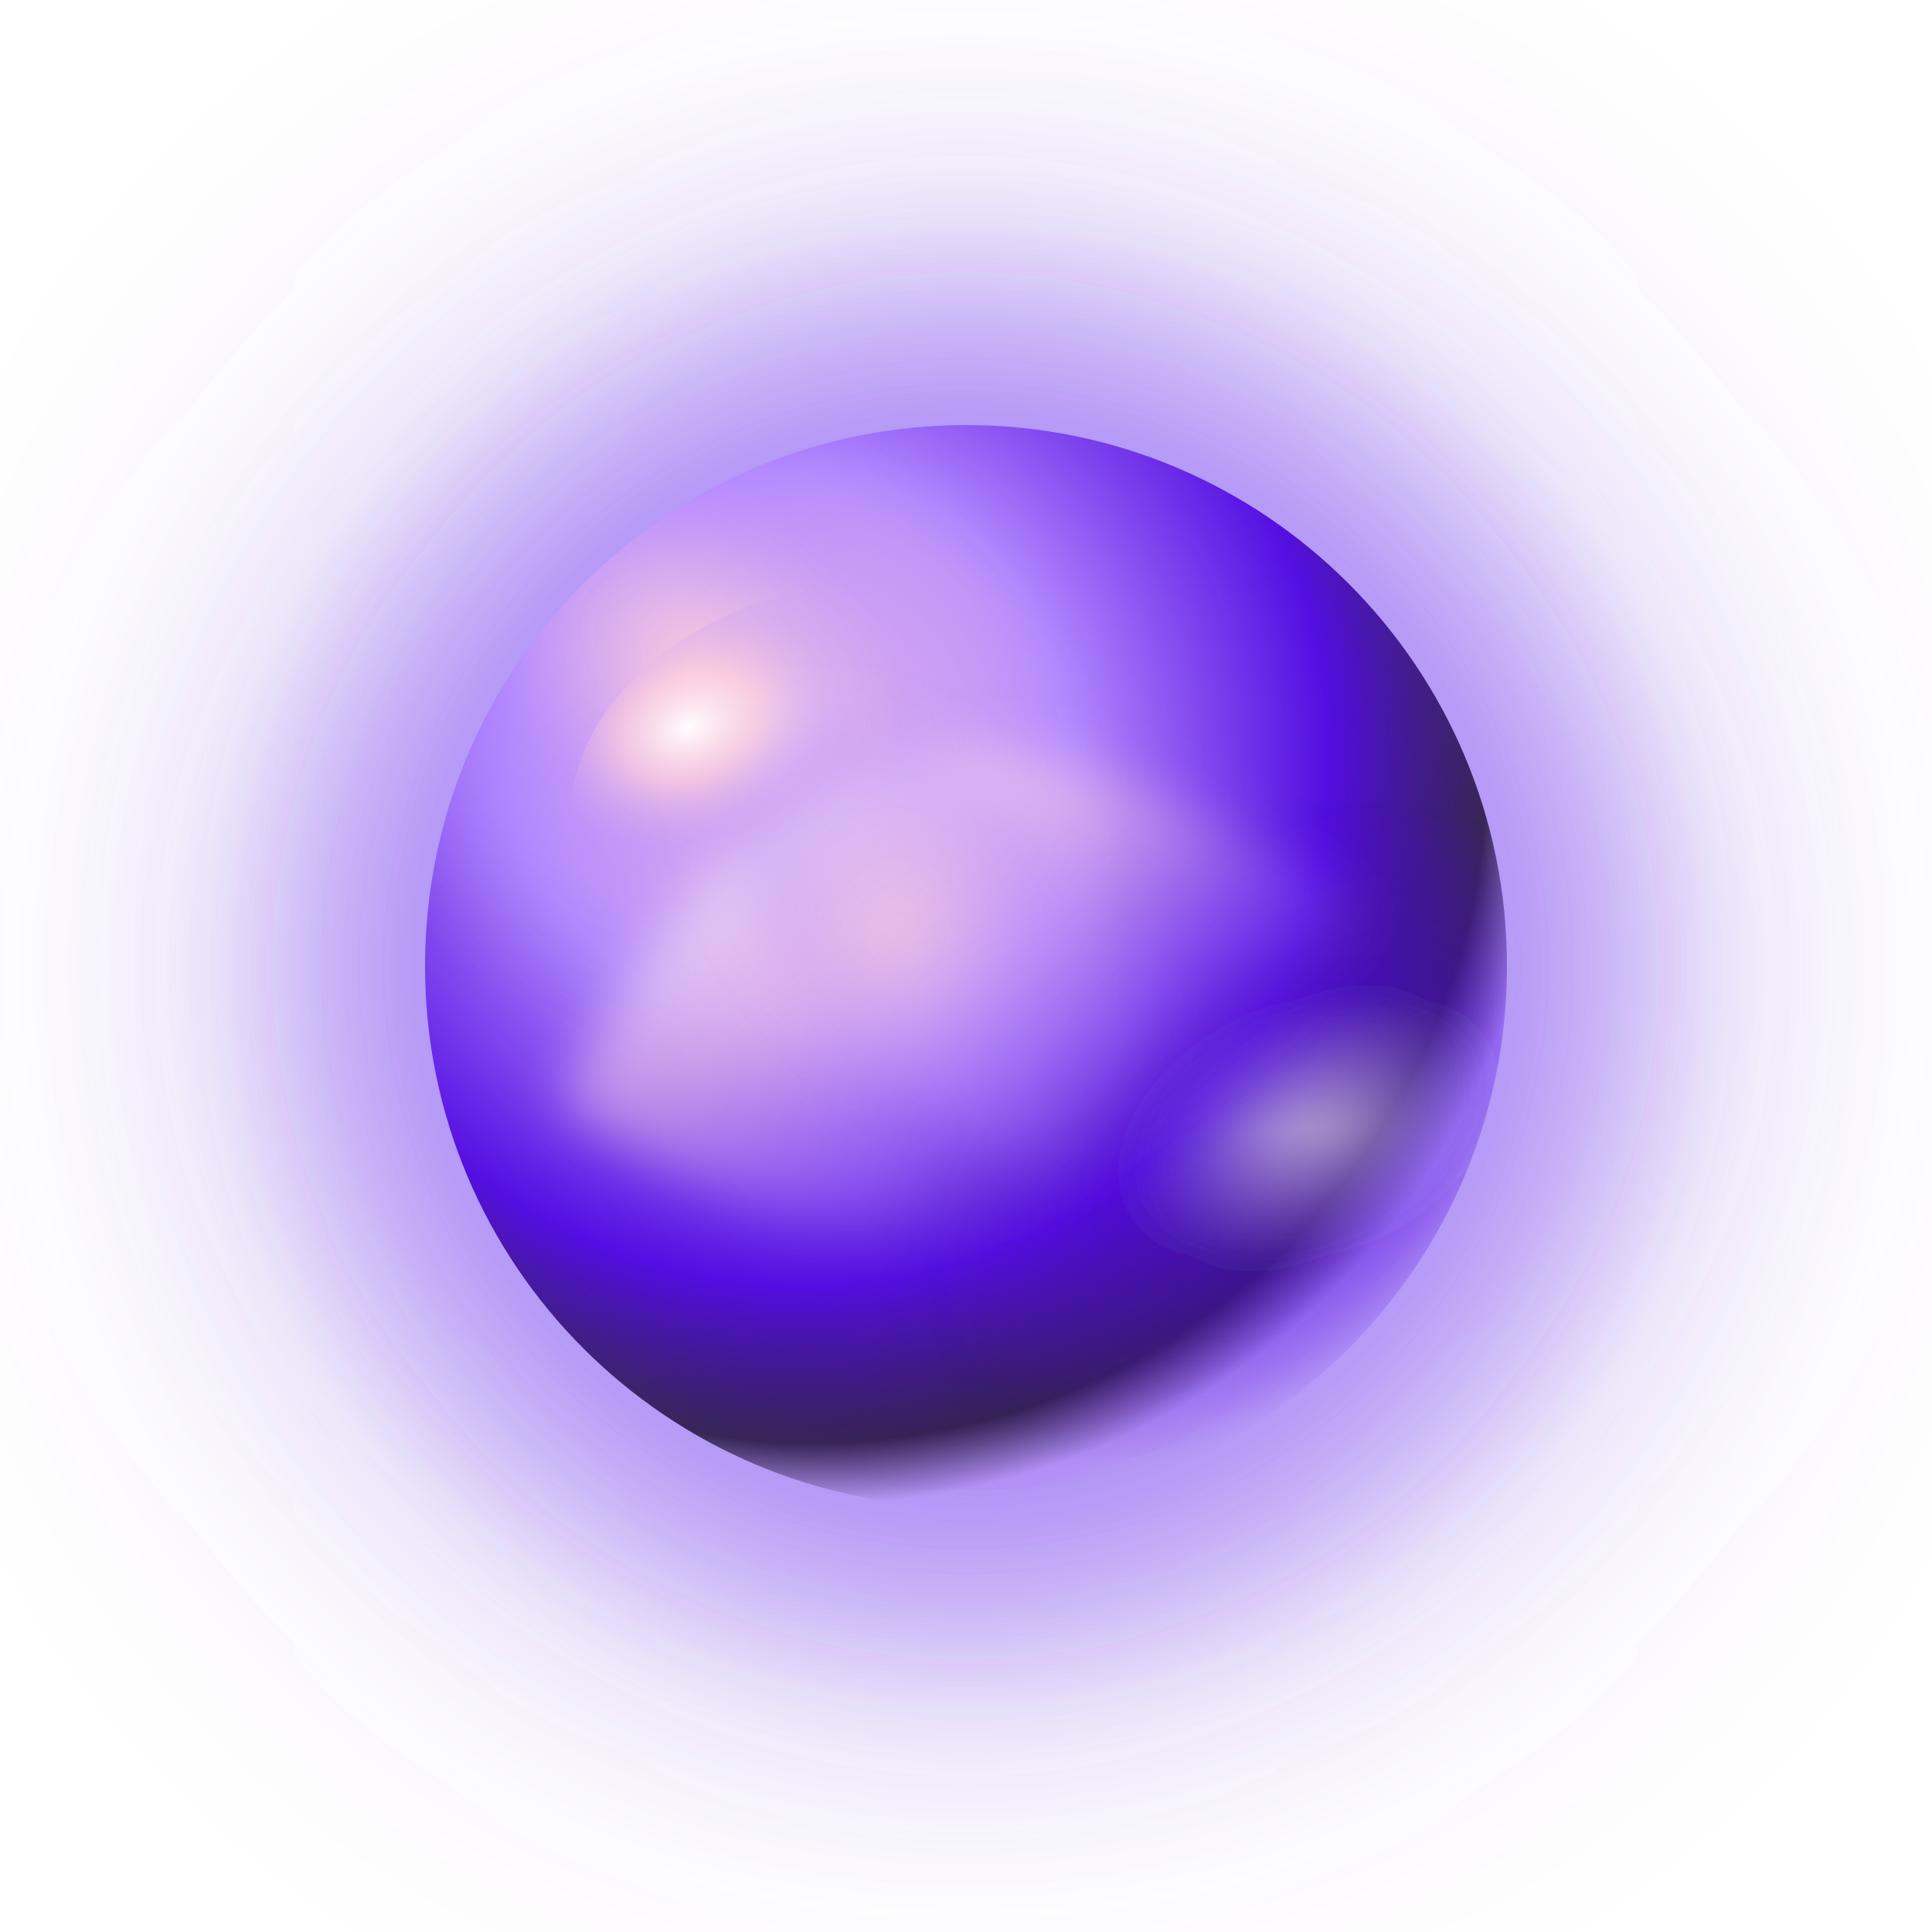
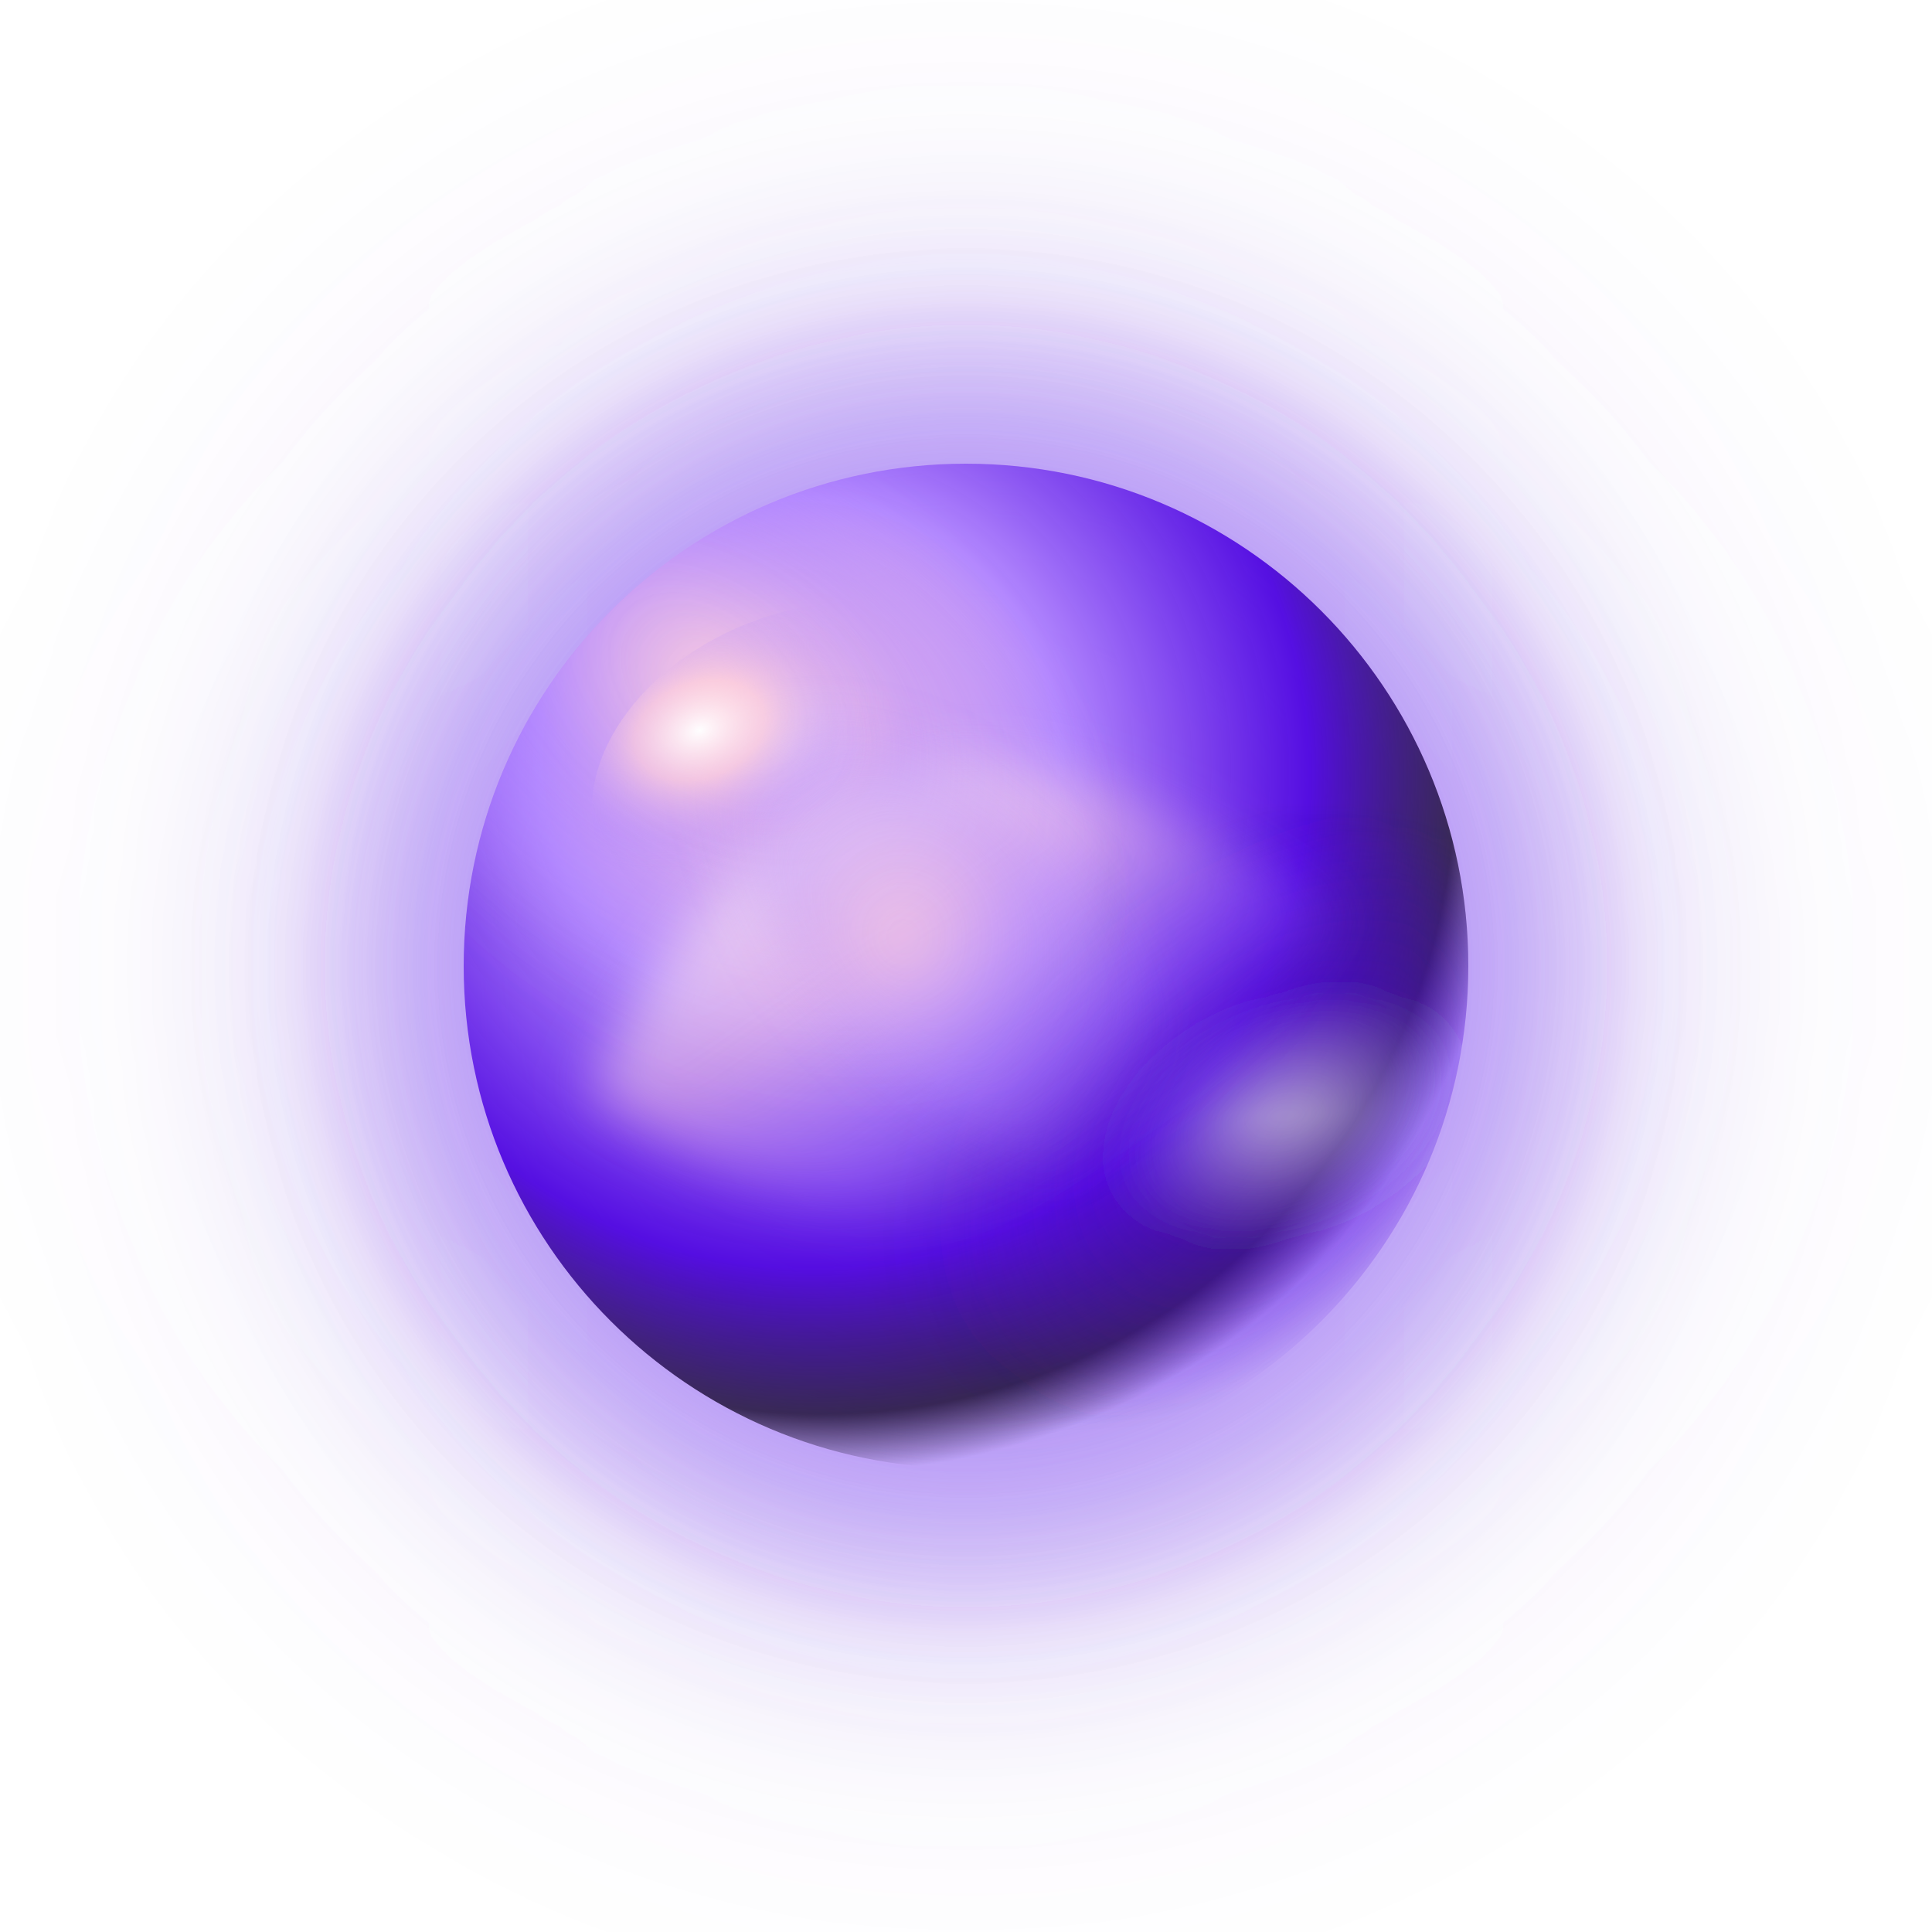
<svg xmlns="http://www.w3.org/2000/svg" width="1000" height="1000" viewBox="0 0 1000 1000">
  <defs>
    <filter id="ultraAura" x="-60%" y="-60%" width="220%" height="220%">
      <feGaussianBlur stdDeviation="80" result="blur1" />
    </filter>
    <filter id="softCorona" x="-40%" y="-40%" width="180%" height="180%">
      <feGaussianBlur stdDeviation="45" result="blur2" />
    </filter>
    <filter id="intenseGlow" x="-30%" y="-30%" width="160%" height="160%">
      <feGaussianBlur stdDeviation="22" result="blur3" />
    </filter>
    <filter id="plasmaDiffusion" x="-20%" y="-20%" width="140%" height="140%">
      <feGaussianBlur stdDeviation="14" result="blur4" />
    </filter>
    <clipPath id="coreClip">
-       <circle cx="500" cy="500" r="280" />
+       <circle cx="500" cy="500" r="260" />
    </clipPath>
    <radialGradient id="outerRadiance" cx="50%" cy="50%" r="50%">
      <stop offset="0%" stop-color="#b388ff" stop-opacity="0.95" />
      <stop offset="25%" stop-color="#4a00e0" stop-opacity="0.70" />
      <stop offset="55%" stop-color="#4a00e0" stop-opacity="0.35" />
      <stop offset="80%" stop-color="#b388ff" stop-opacity="0.10" />
      <stop offset="100%" stop-color="#0d0221" stop-opacity="0.0" />
    </radialGradient>
    <radialGradient id="coronalHalo" cx="50%" cy="50%" r="50%">
      <stop offset="0%" stop-color="#ffffff" stop-opacity="0.80" />
      <stop offset="35%" stop-color="#ffd1dc" stop-opacity="0.65" />
      <stop offset="70%" stop-color="#b388ff" stop-opacity="0.30" />
      <stop offset="100%" stop-color="#4a00e0" stop-opacity="0.0" />
    </radialGradient>
    <radialGradient id="orbVolumetric" cx="36%" cy="32%" r="68%" fx="32%" fy="28%">
      <stop offset="0%" stop-color="#ffffff" stop-opacity="1.0" />
      <stop offset="12%" stop-color="#ffd1dc" stop-opacity="0.98" />
      <stop offset="38%" stop-color="#b388ff" stop-opacity="0.95" />
      <stop offset="72%" stop-color="#4a00e0" stop-opacity="0.90" />
      <stop offset="92%" stop-color="#0d0221" stop-opacity="0.75" />
      <stop offset="100%" stop-color="#0d0221" stop-opacity="0.0" />
    </radialGradient>
    <radialGradient id="plasmaVortex1" cx="40%" cy="38%" r="60%">
      <stop offset="0%" stop-color="#ffd1dc" stop-opacity="0.90" />
      <stop offset="45%" stop-color="#b388ff" stop-opacity="0.65" />
      <stop offset="85%" stop-color="#b388ff" stop-opacity="0.20" />
      <stop offset="100%" stop-color="#0d0221" stop-opacity="0.0" />
    </radialGradient>
    <radialGradient id="plasmaVortex2" cx="62%" cy="65%" r="55%">
      <stop offset="0%" stop-color="#ffffff" stop-opacity="0.85" />
      <stop offset="40%" stop-color="#4a00e0" stop-opacity="0.55" />
      <stop offset="80%" stop-color="#4a00e0" stop-opacity="0.15" />
      <stop offset="100%" stop-color="#0d0221" stop-opacity="0.0" />
    </radialGradient>
    <linearGradient id="fluidStreamer" x1="15%" y1="20%" x2="85%" y2="80%">
      <stop offset="0%" stop-color="#ffffff" stop-opacity="0.85" />
      <stop offset="35%" stop-color="#ffd1dc" stop-opacity="0.70" />
      <stop offset="70%" stop-color="#b388ff" stop-opacity="0.40" />
      <stop offset="100%" stop-color="#0d0221" stop-opacity="0.0" />
    </linearGradient>
    <radialGradient id="specularGleam" cx="30%" cy="26%" r="42%">
      <stop offset="0%" stop-color="#ffffff" stop-opacity="0.98" />
      <stop offset="35%" stop-color="#ffd1dc" stop-opacity="0.60" />
      <stop offset="80%" stop-color="#b388ff" stop-opacity="0.10" />
      <stop offset="100%" stop-color="#b388ff" stop-opacity="0.0" />
    </radialGradient>
  </defs>
-   <circle cx="500" cy="500" r="480" fill="url(#outerRadiance)" filter="url(#ultraAura)" />
-   <circle cx="500" cy="500" r="422" fill="url(#outerRadiance)" filter="url(#softCorona)" opacity="0.9" />
-   <circle cx="500" cy="500" r="380" fill="url(#coronalHalo)" filter="url(#intenseGlow)" />
-   <circle cx="500" cy="500" r="280" fill="url(#orbVolumetric)" />
+   <circle cx="500" cy="500" r="420" fill="url(#outerRadiance)" filter="url(#ultraAura)" />
+   <circle cx="500" cy="500" r="369" fill="url(#outerRadiance)" filter="url(#softCorona)" opacity="0.9" />
+   <circle cx="500" cy="500" r="350" fill="url(#coronalHalo)" filter="url(#intenseGlow)" />
+   <circle cx="500" cy="500" r="260" fill="url(#orbVolumetric)" />
  <g clip-path="url(#coreClip)">
-     <ellipse cx="374" cy="402" rx="238" ry="154" fill="url(#plasmaVortex1)" filter="url(#plasmaDiffusion)" transform="rotate(35 374 402)" opacity="0.85" />
-     <ellipse cx="612" cy="584" rx="210" ry="140" fill="url(#plasmaVortex2)" filter="url(#plasmaDiffusion)" transform="rotate(-40 612 584)" opacity="0.78" />
-     <path d="M 290 570 C 416 318, 556 374, 710 472 C 584 654, 444 682, 290 570 Z" fill="url(#fluidStreamer)" filter="url(#plasmaDiffusion)" opacity="0.65" />
-     <path d="M 360 388 C 500 304, 668 556, 612 668 C 472 556, 388 528, 360 388 Z" fill="url(#plasmaVortex1)" filter="url(#plasmaDiffusion)" opacity="0.55" />
+     <ellipse cx="383" cy="409" rx="221" ry="143" fill="url(#plasmaVortex1)" filter="url(#plasmaDiffusion)" transform="rotate(35 383 409)" opacity="0.85" />
+     <ellipse cx="604" cy="578" rx="195" ry="130" fill="url(#plasmaVortex2)" filter="url(#plasmaDiffusion)" transform="rotate(-40 604 578)" opacity="0.78" />
+     <path d="M 305 565 C 422 331, 552 383, 695 474 C 578 643, 448 669, 305 565 Z" fill="url(#fluidStreamer)" filter="url(#plasmaDiffusion)" opacity="0.65" />
+     <path d="M 370 396 C 500 318, 656 552, 604 656 C 474 552, 396 526, 370 396 Z" fill="url(#plasmaVortex1)" filter="url(#plasmaDiffusion)" opacity="0.55" />
  </g>
-   <ellipse cx="420" cy="400" rx="128" ry="92" fill="url(#specularGleam)" transform="rotate(-20 420 400)" />
+   <ellipse cx="420" cy="400" rx="117" ry="84" fill="url(#specularGleam)" transform="rotate(-20 420 400)" />
</svg>
